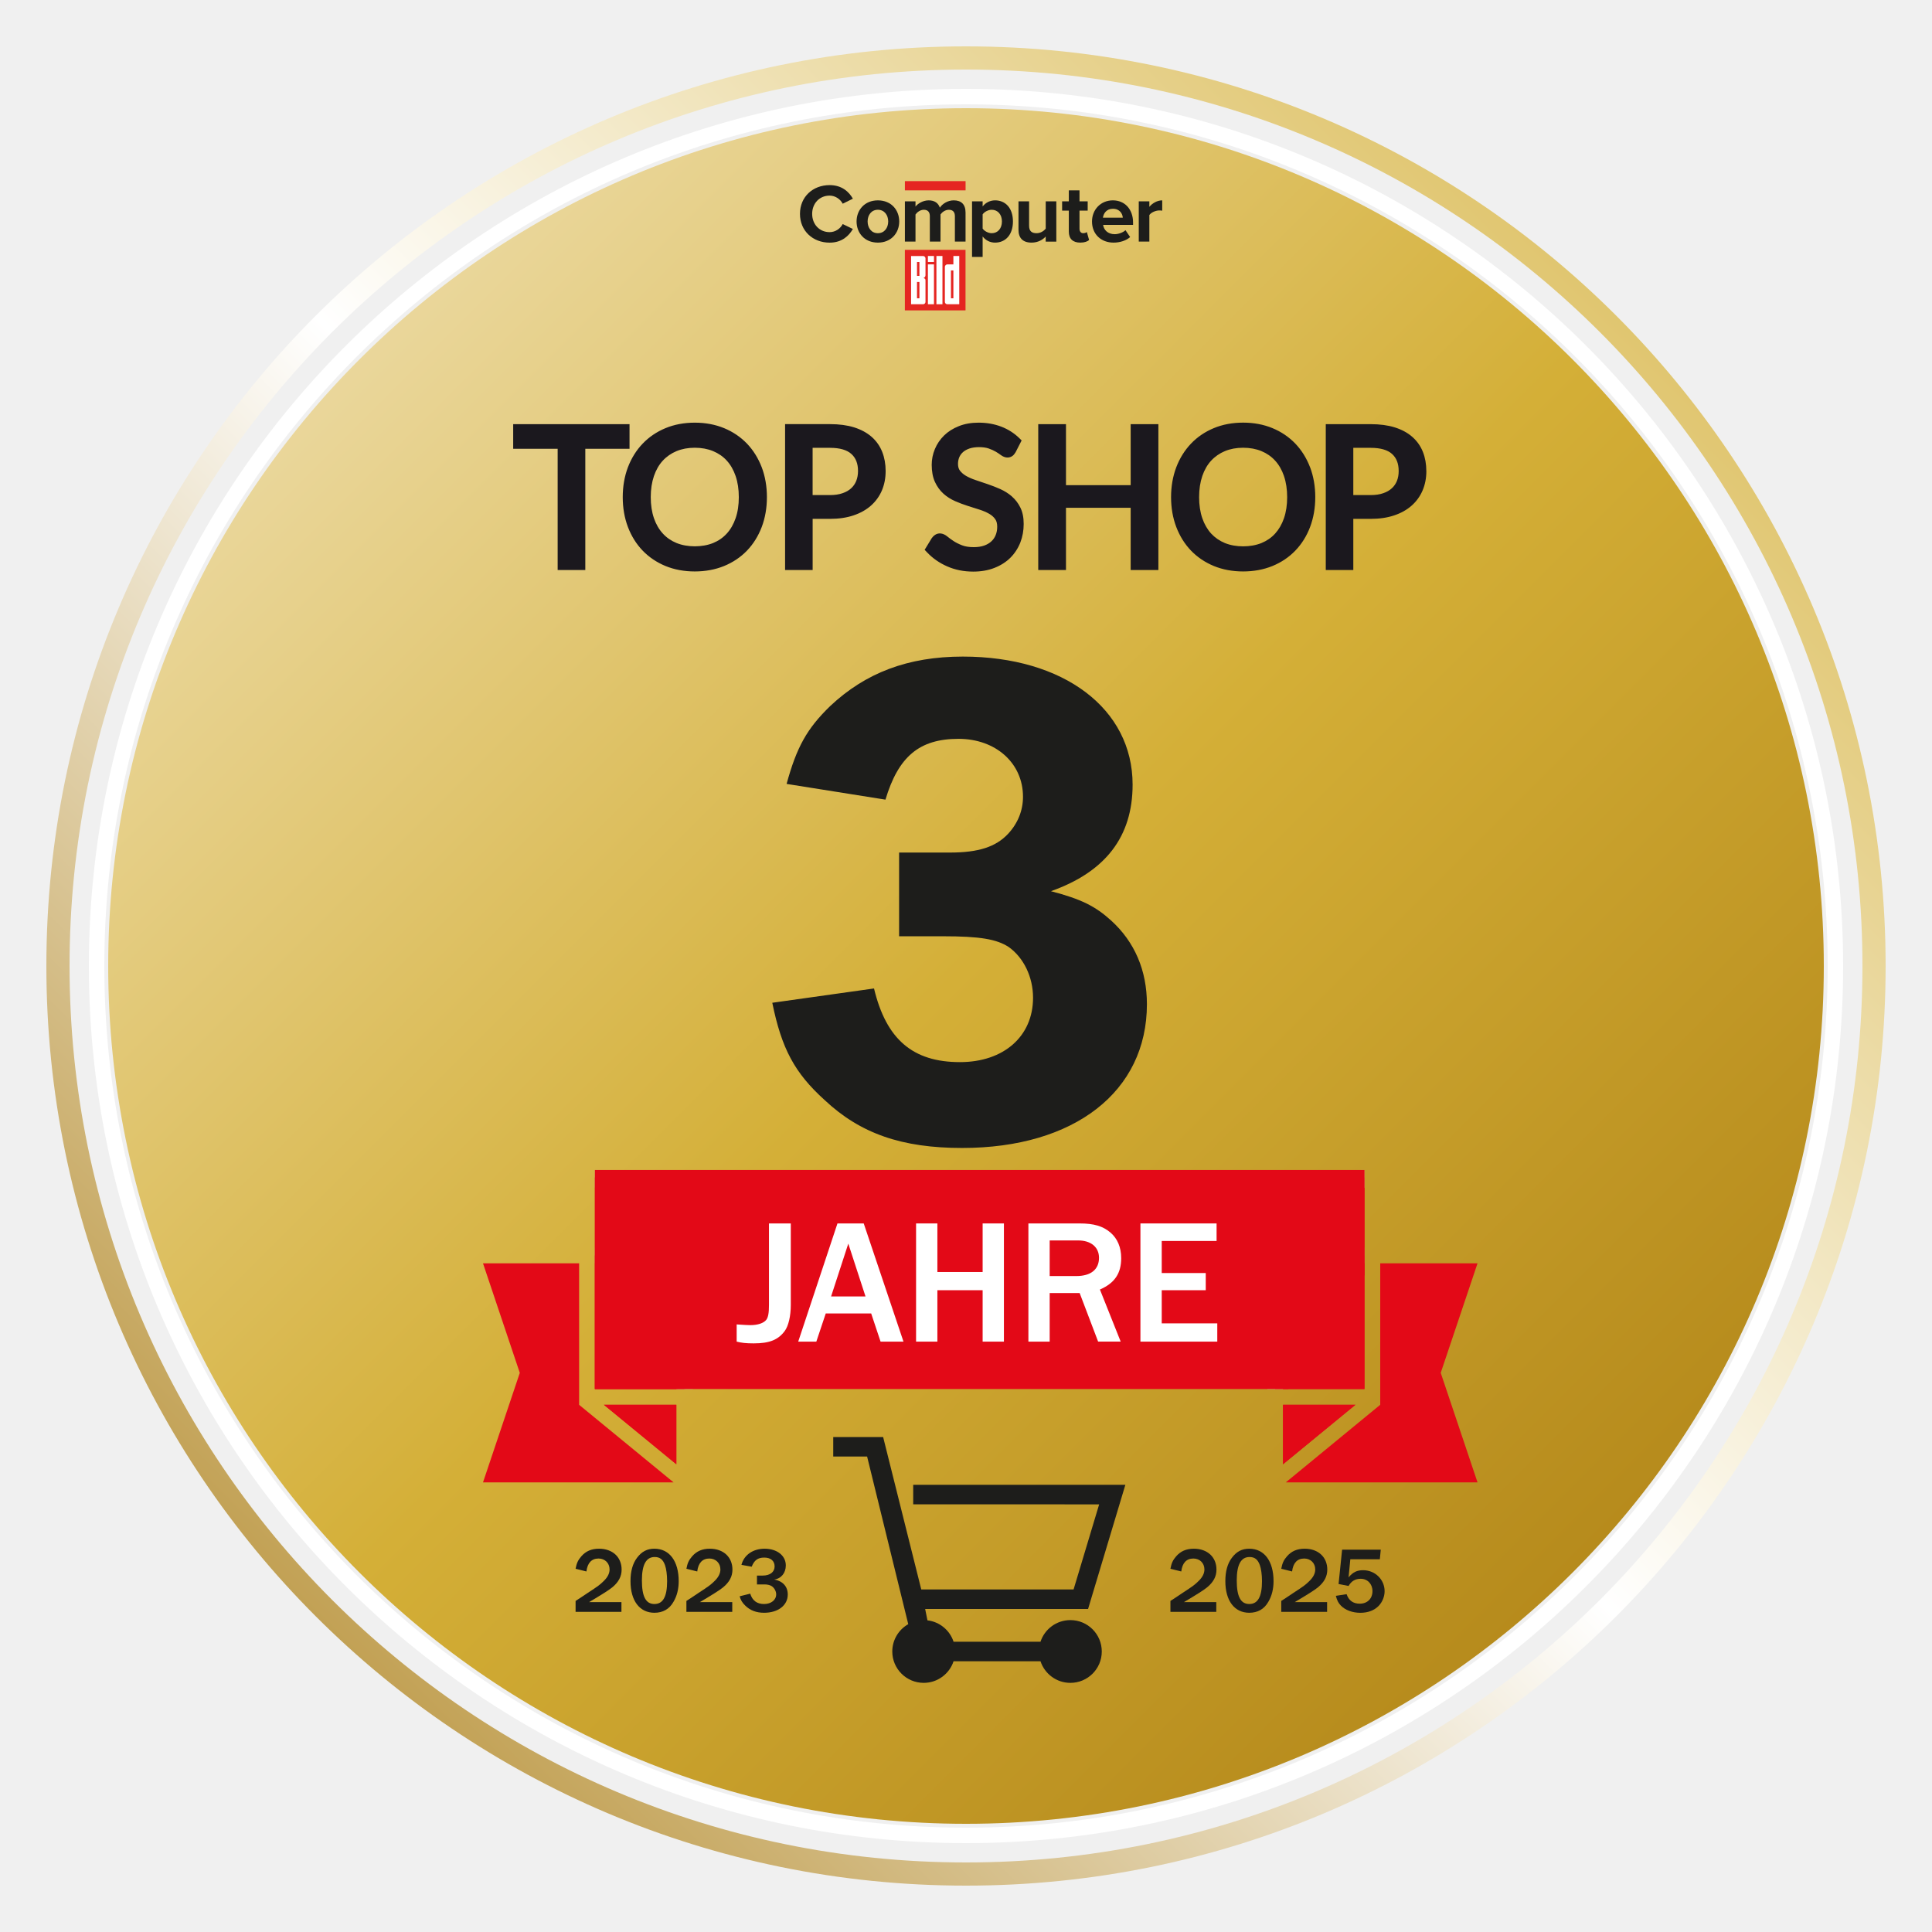
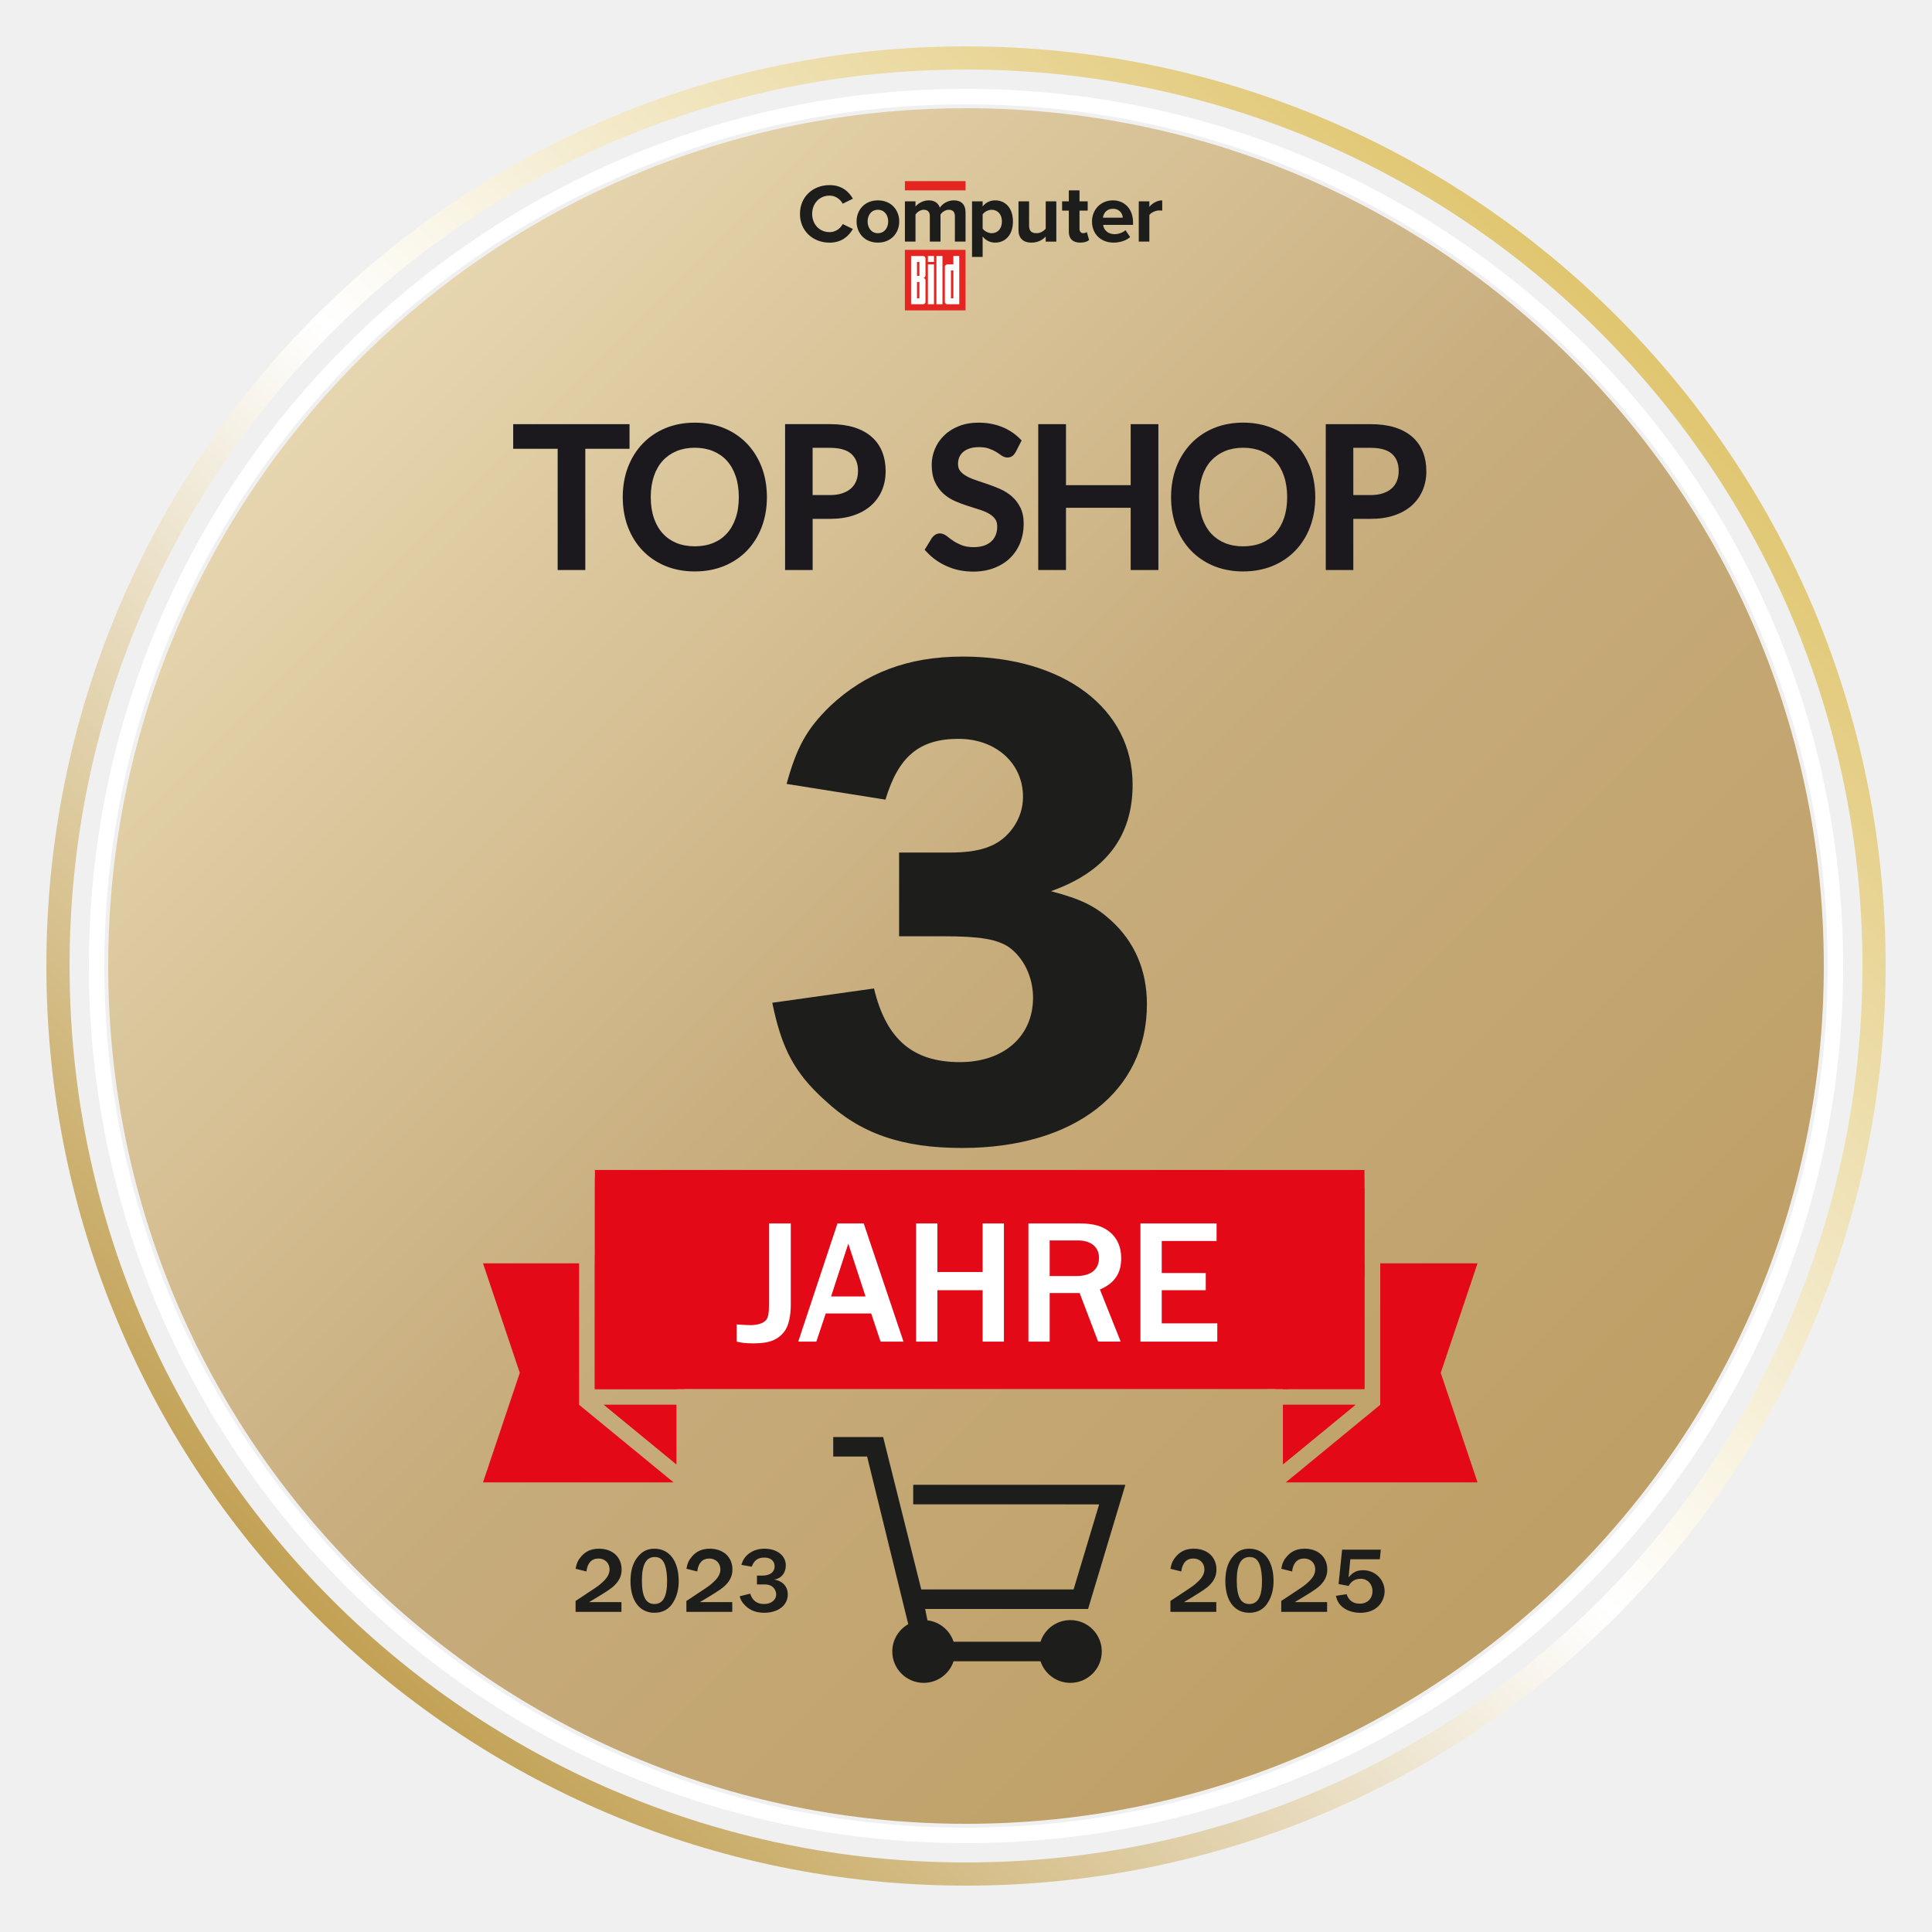
<svg xmlns="http://www.w3.org/2000/svg" width="64" height="64" viewBox="0 0 64 64" fill="none">
  <g clip-path="url(#clip0_4786_3394)">
    <path d="M32 62.08C48.613 62.08 62.08 48.613 62.08 32C62.08 15.387 48.613 1.92 32 1.92C15.387 1.92 1.92 15.387 1.92 32C1.92 48.613 15.387 62.08 32 62.08Z" stroke="url(#paint0_linear_4786_3394)" stroke-width="0.768" />
    <path d="M32 60.8C47.906 60.8 60.8 47.906 60.8 32C60.8 16.094 47.906 3.2 32 3.2C16.094 3.2 3.2 16.094 3.2 32C3.2 47.906 16.094 60.8 32 60.8Z" stroke="white" stroke-width="0.512" />
    <path d="M32 60.416C47.694 60.416 60.416 47.694 60.416 32C60.416 16.306 47.694 3.584 32 3.584C16.306 3.584 3.584 16.306 3.584 32C3.584 47.694 16.306 60.416 32 60.416Z" fill="url(#paint1_linear_4786_3394)" />
    <path d="M20.006 46.536L22.404 48.505V46.536H20.006ZM20.006 46.536L22.404 48.505V46.536H20.006ZM20.006 46.536L22.404 48.505V46.536H20.006ZM20.006 46.536L22.404 48.505V46.536H20.006ZM20.006 46.536L22.404 48.505V46.536H20.006ZM19.706 41.588V46.014H22.704V41.588H19.706ZM16 49.106H22.314L19.184 46.536V41.849H16L17.163 45.312L17.219 45.478L17.163 45.644L16 49.106ZM20.006 46.536L22.404 48.505V46.536H20.006ZM20.006 46.536L22.404 48.505V46.536H20.006ZM20.006 46.536L22.404 48.505V46.536H20.006ZM20.006 46.536L22.404 48.505V46.536H20.006Z" fill="#E30917" />
    <path d="M19.706 41.328V41.849H22.443V46.014H22.965V41.328H19.706Z" fill="#D5B982" />
    <path d="M22.539 41.328L19.706 39.002V46.014H22.665V41.431L22.539 41.328ZM20.006 46.536L22.405 48.505V46.536H20.006Z" fill="#E30917" />
    <path d="M19.819 38.757H19.706V39.339L22.128 41.328L22.405 41.555V46.014H22.927V41.309L19.819 38.757Z" fill="#D5B982" />
    <path d="M42.677 46.014H45.2V42.24L42.677 46.014ZM42.677 46.014H45.2V42.24L42.677 46.014ZM42.677 46.014H45.2V42.24L42.677 46.014ZM42.241 41.588V46.014H45.2V41.588H42.241ZM42.502 46.535V48.505L44.9 46.535H42.502ZM42.502 46.535V48.505L44.9 46.535H42.502ZM47.726 45.477L47.782 45.311L48.945 41.849H45.722V46.535L42.593 49.106H48.945L47.782 45.644L47.726 45.477ZM42.677 46.014H45.2V42.24L42.677 46.014ZM42.677 46.014H45.2V42.24L42.677 46.014ZM42.677 46.014H45.2V42.24L42.677 46.014Z" fill="#E30917" />
    <path d="M41.98 41.328V46.014H42.502V41.849H45.2V41.328H41.98Z" fill="#D5B982" />
    <path d="M42.502 48.505V46.536H44.9L42.502 48.505Z" fill="#E30917" />
    <path d="M45.2 39.002V46.014H42.241V41.431L42.367 41.328L45.2 39.002Z" fill="#E30917" />
    <path d="M45.087 38.757L41.98 41.309V46.014H42.502V41.555L42.778 41.328L45.2 39.339V38.757H45.087Z" fill="#D5B982" />
    <path d="M45.201 38.757V42.24L42.678 46.014H19.706V38.757H45.201Z" fill="#E30917" />
    <path d="M26.196 43.228C26.196 43.598 26.119 43.921 25.996 44.09C25.779 44.384 25.49 44.501 24.968 44.501C24.709 44.501 24.568 44.484 24.403 44.443V43.873C24.697 43.891 24.756 43.897 24.855 43.897C25.102 43.897 25.296 43.832 25.384 43.721C25.449 43.633 25.473 43.492 25.473 43.228V40.528H26.196V43.228Z" fill="white" />
    <path d="M29.17 44.443L28.859 43.51H27.354L27.042 44.443H26.442L27.742 40.528H28.612L29.929 44.443H29.171H29.17ZM28.101 41.197L27.531 42.946H28.671L28.101 41.197Z" fill="white" />
    <path d="M32.551 44.443V42.74H31.052V44.443H30.346V40.528H31.052V42.137H32.551V40.528H33.256V44.443H32.551Z" fill="white" />
    <path d="M36.377 44.443L35.765 42.834H34.772V44.443H34.067V40.528H35.766C36.236 40.528 36.537 40.616 36.789 40.833C37.018 41.032 37.141 41.32 37.141 41.678C37.141 42.183 36.924 42.506 36.436 42.717L37.124 44.442H36.377L36.377 44.443ZM35.653 42.271C36.135 42.271 36.406 42.054 36.406 41.666C36.406 41.314 36.141 41.091 35.712 41.091H34.772V42.271H35.653Z" fill="white" />
    <path d="M37.778 44.443V40.528H40.301V41.109H38.484V42.171H39.942V42.74H38.484V43.838H40.324V44.443H37.778Z" fill="white" />
    <path d="M31.468 28.242C32.417 28.242 32.986 28.053 33.39 27.626C33.722 27.27 33.888 26.844 33.888 26.394C33.888 25.28 32.986 24.475 31.752 24.475C30.448 24.475 29.759 25.067 29.332 26.489L26.057 25.968C26.389 24.759 26.722 24.143 27.505 23.385C28.667 22.295 30.067 21.75 31.895 21.75C35.241 21.75 37.519 23.48 37.519 25.991C37.519 27.721 36.617 28.882 34.814 29.522C35.811 29.782 36.285 30.019 36.807 30.493C37.59 31.204 37.993 32.152 37.993 33.265C37.993 36.156 35.596 38.028 31.872 38.028C29.878 38.028 28.502 37.554 27.316 36.44C26.32 35.54 25.892 34.734 25.583 33.218L28.953 32.744C29.356 34.426 30.234 35.184 31.8 35.184C33.248 35.184 34.221 34.332 34.221 33.052C34.221 32.365 33.912 31.725 33.414 31.37C33.011 31.11 32.465 31.015 31.231 31.015H29.784V28.242H31.468H31.468Z" fill="#1D1D1B" />
    <path d="M36.411 49.834L35.564 52.652H30.518L29.255 47.604H27.602V48.249H28.724L30.087 53.803C29.772 53.981 29.558 54.32 29.558 54.708C29.558 55.282 30.025 55.747 30.599 55.747C31.061 55.747 31.452 55.446 31.588 55.031H34.468C34.605 55.446 34.995 55.747 35.458 55.747C36.032 55.747 36.498 55.282 36.498 54.708C36.498 54.133 36.032 53.668 35.458 53.668C34.995 53.668 34.605 53.968 34.468 54.384H31.588C31.464 54.005 31.129 53.724 30.723 53.676L30.647 53.299H36.044L37.279 49.186H30.251V49.833" fill="#1D1D1B" />
    <path d="M20.586 53.395H19.067V53.033C19.218 52.934 19.274 52.9 19.454 52.777C19.828 52.533 19.868 52.502 20.001 52.372C20.131 52.245 20.193 52.119 20.193 51.989C20.193 51.779 20.038 51.628 19.828 51.628C19.596 51.628 19.46 51.776 19.426 52.057L19.067 51.967C19.101 51.785 19.147 51.68 19.256 51.556C19.407 51.383 19.593 51.303 19.843 51.303C20.292 51.303 20.592 51.581 20.592 51.995C20.592 52.221 20.493 52.409 20.28 52.585C20.177 52.67 19.921 52.832 19.512 53.073H20.586V53.395Z" fill="#1D1D1B" />
    <path d="M22.483 52.381C22.483 52.638 22.424 52.873 22.309 53.064C22.173 53.305 21.957 53.425 21.678 53.425C21.189 53.425 20.886 53.027 20.886 52.378C20.886 52.054 20.957 51.794 21.103 51.603C21.258 51.396 21.437 51.303 21.678 51.303C22.176 51.303 22.483 51.714 22.483 52.381ZM21.264 52.354C21.264 52.888 21.394 53.135 21.678 53.135C21.963 53.135 22.099 52.891 22.099 52.378C22.099 52.165 22.071 51.964 22.028 51.844C21.96 51.658 21.858 51.578 21.688 51.578C21.403 51.578 21.264 51.831 21.264 52.354Z" fill="#1D1D1B" />
    <path d="M24.257 53.395H22.738V53.033C22.889 52.934 22.945 52.9 23.125 52.777C23.499 52.533 23.539 52.502 23.672 52.372C23.802 52.245 23.864 52.119 23.864 51.989C23.864 51.779 23.709 51.628 23.499 51.628C23.267 51.628 23.131 51.776 23.097 52.057L22.738 51.967C22.772 51.785 22.818 51.68 22.927 51.556C23.078 51.383 23.264 51.303 23.514 51.303C23.963 51.303 24.263 51.581 24.263 51.995C24.263 52.221 24.164 52.409 23.951 52.585C23.848 52.67 23.592 52.832 23.183 53.073H24.257V53.395Z" fill="#1D1D1B" />
    <path d="M25.075 52.193H25.264C25.508 52.193 25.66 52.075 25.66 51.89C25.66 51.705 25.53 51.597 25.316 51.597C25.103 51.597 24.985 51.686 24.901 51.899L24.561 51.838C24.645 51.51 24.945 51.303 25.328 51.303C25.74 51.303 26.031 51.532 26.031 51.856C26.031 52.109 25.876 52.295 25.647 52.323C25.932 52.375 26.096 52.557 26.096 52.82C26.096 53.178 25.777 53.425 25.313 53.425C25.053 53.425 24.852 53.348 24.688 53.188C24.586 53.089 24.537 53.005 24.502 52.879L24.852 52.792C24.923 53.021 25.075 53.135 25.31 53.135C25.545 53.135 25.712 53.002 25.712 52.814C25.712 52.709 25.647 52.594 25.557 52.539C25.502 52.505 25.415 52.486 25.328 52.486H25.075V52.193Z" fill="#1D1D1B" />
    <path d="M40.291 53.395H38.772V53.033C38.924 52.934 38.979 52.9 39.159 52.777C39.533 52.533 39.573 52.502 39.706 52.372C39.836 52.245 39.898 52.119 39.898 51.989C39.898 51.779 39.743 51.628 39.533 51.628C39.301 51.628 39.165 51.776 39.131 52.057L38.772 51.967C38.806 51.785 38.852 51.68 38.961 51.556C39.112 51.383 39.298 51.303 39.548 51.303C39.997 51.303 40.297 51.581 40.297 51.995C40.297 52.221 40.198 52.409 39.985 52.585C39.882 52.67 39.626 52.832 39.218 53.073H40.291V53.395Z" fill="#1D1D1B" />
    <path d="M42.188 52.381C42.188 52.638 42.129 52.873 42.014 53.064C41.878 53.305 41.661 53.425 41.383 53.425C40.894 53.425 40.591 53.027 40.591 52.378C40.591 52.054 40.662 51.794 40.808 51.603C40.962 51.396 41.142 51.303 41.383 51.303C41.881 51.303 42.188 51.714 42.188 52.381ZM40.969 52.354C40.969 52.888 41.099 53.135 41.384 53.135C41.669 53.135 41.805 52.891 41.805 52.378C41.805 52.165 41.777 51.964 41.733 51.844C41.665 51.658 41.563 51.578 41.393 51.578C41.108 51.578 40.969 51.831 40.969 52.354Z" fill="#1D1D1B" />
    <path d="M43.962 53.395H42.443V53.033C42.594 52.934 42.65 52.9 42.83 52.777C43.204 52.533 43.244 52.502 43.377 52.372C43.507 52.245 43.569 52.119 43.569 51.989C43.569 51.779 43.414 51.628 43.204 51.628C42.972 51.628 42.836 51.776 42.802 52.057L42.443 51.967C42.477 51.785 42.523 51.68 42.632 51.556C42.783 51.383 42.969 51.303 43.219 51.303C43.668 51.303 43.968 51.581 43.968 51.995C43.968 52.221 43.869 52.409 43.656 52.585C43.553 52.67 43.297 52.832 42.888 53.073H43.962V53.395Z" fill="#1D1D1B" />
    <path d="M45.74 51.335L45.709 51.653H44.731L44.673 52.252C44.818 52.08 44.951 52.015 45.155 52.015C45.551 52.015 45.867 52.324 45.867 52.71C45.867 52.886 45.796 53.062 45.675 53.192C45.527 53.346 45.319 53.426 45.062 53.426C44.806 53.426 44.564 53.34 44.416 53.185C44.332 53.099 44.292 53.016 44.252 52.864L44.608 52.809C44.679 53.019 44.824 53.124 45.044 53.124C45.295 53.124 45.465 52.957 45.465 52.707C45.465 52.472 45.301 52.299 45.075 52.299C44.895 52.299 44.766 52.376 44.673 52.537L44.342 52.472L44.459 51.335H45.74Z" fill="#1D1D1B" />
    <path d="M20.855 14.867H19.389V18.883H18.473V14.867H17V14.051H20.854V14.867H20.855ZM29.225 14.971C29.3 15.16 29.338 15.374 29.338 15.605C29.338 15.836 29.297 16.049 29.216 16.242C29.134 16.437 29.011 16.607 28.853 16.748C28.695 16.888 28.5 16.998 28.27 17.074C28.045 17.15 27.785 17.188 27.497 17.188H26.92V18.883H26.007V14.05H27.497C27.799 14.05 28.065 14.086 28.291 14.156C28.523 14.229 28.718 14.335 28.873 14.47C29.029 14.607 29.148 14.776 29.225 14.97L29.225 14.971ZM28.204 15.039C28.056 14.904 27.817 14.835 27.497 14.835H26.919V16.4H27.497C27.654 16.4 27.794 16.379 27.911 16.338C28.025 16.299 28.121 16.244 28.196 16.175C28.27 16.107 28.326 16.025 28.364 15.931C28.402 15.834 28.423 15.724 28.423 15.604C28.423 15.357 28.351 15.172 28.204 15.039V15.039ZM25.234 15.48C25.347 15.78 25.405 16.112 25.405 16.468C25.405 16.824 25.347 17.156 25.234 17.456C25.119 17.758 24.955 18.021 24.746 18.239C24.535 18.458 24.28 18.629 23.986 18.75C23.693 18.869 23.367 18.93 23.015 18.93C22.663 18.93 22.337 18.869 22.046 18.75C21.753 18.629 21.498 18.457 21.288 18.239C21.078 18.021 20.915 17.758 20.8 17.456C20.687 17.157 20.629 16.824 20.629 16.468C20.629 16.112 20.687 15.78 20.8 15.48C20.915 15.18 21.078 14.916 21.288 14.697C21.498 14.477 21.753 14.304 22.045 14.183C22.337 14.062 22.663 14.001 23.015 14.001C23.367 14.001 23.694 14.062 23.987 14.183C24.28 14.304 24.535 14.477 24.746 14.697C24.955 14.916 25.119 15.18 25.234 15.481V15.48ZM24.368 15.768C24.299 15.567 24.201 15.396 24.076 15.259C23.953 15.123 23.8 15.018 23.623 14.944C23.444 14.87 23.239 14.832 23.015 14.832C22.791 14.832 22.59 14.87 22.411 14.944C22.234 15.018 22.081 15.124 21.956 15.26C21.83 15.396 21.732 15.567 21.663 15.768C21.593 15.973 21.557 16.208 21.557 16.468C21.557 16.729 21.593 16.964 21.663 17.167C21.732 17.367 21.831 17.537 21.957 17.674C22.081 17.81 22.234 17.915 22.411 17.988C22.771 18.135 23.268 18.133 23.624 17.988C23.801 17.915 23.953 17.81 24.076 17.674C24.201 17.538 24.299 17.367 24.368 17.167C24.439 16.964 24.474 16.729 24.474 16.468C24.474 16.207 24.438 15.972 24.368 15.768H24.368ZM33.519 16.443C33.406 16.346 33.276 16.264 33.133 16.2C33 16.141 32.861 16.087 32.721 16.039C32.584 15.992 32.451 15.947 32.321 15.904C32.201 15.864 32.093 15.817 32 15.763C31.917 15.715 31.849 15.656 31.799 15.59C31.756 15.533 31.735 15.46 31.735 15.366C31.735 15.287 31.75 15.213 31.777 15.147C31.805 15.082 31.845 15.027 31.899 14.978C31.954 14.928 32.027 14.888 32.113 14.858C32.297 14.794 32.584 14.799 32.749 14.856C32.842 14.889 32.921 14.924 32.985 14.962C33.052 15.002 33.108 15.039 33.151 15.072C33.297 15.182 33.441 15.176 33.541 15.102C33.578 15.074 33.611 15.035 33.644 14.979L33.843 14.59L33.764 14.512C33.594 14.347 33.393 14.219 33.165 14.132C32.939 14.046 32.688 14.001 32.417 14.001C32.173 14.001 31.952 14.04 31.762 14.117C31.57 14.193 31.405 14.297 31.273 14.427C31.141 14.557 31.038 14.708 30.969 14.876C30.899 15.043 30.864 15.219 30.864 15.398C30.864 15.619 30.9 15.809 30.971 15.965C31.042 16.118 31.136 16.249 31.253 16.354C31.365 16.455 31.496 16.538 31.64 16.601C31.774 16.66 31.913 16.712 32.054 16.757L32.453 16.884C32.572 16.922 32.678 16.968 32.77 17.021C32.852 17.069 32.919 17.128 32.968 17.198C33.012 17.259 33.034 17.343 33.034 17.448C33.034 17.552 33.016 17.645 32.982 17.728C32.948 17.81 32.901 17.878 32.837 17.936C32.773 17.995 32.693 18.041 32.599 18.074C32.502 18.108 32.388 18.125 32.259 18.125C32.104 18.125 31.973 18.105 31.869 18.064C31.759 18.021 31.664 17.973 31.588 17.923C31.506 17.869 31.439 17.819 31.387 17.776C31.239 17.653 31.091 17.642 30.975 17.718C30.936 17.743 30.902 17.776 30.867 17.824L30.63 18.213L30.709 18.296C30.893 18.492 31.118 18.649 31.377 18.762C31.637 18.877 31.927 18.935 32.24 18.935C32.499 18.935 32.734 18.894 32.94 18.813C33.148 18.732 33.326 18.619 33.469 18.477C33.613 18.334 33.724 18.163 33.8 17.971C33.874 17.779 33.911 17.573 33.911 17.358C33.911 17.142 33.875 16.966 33.803 16.818C33.732 16.672 33.636 16.546 33.519 16.445V16.443ZM37.455 16.071H35.312V14.051H34.393V18.883H35.312V16.821H37.455V18.883H38.373V14.051H37.455V16.071ZM43.399 15.48C43.512 15.78 43.57 16.112 43.57 16.468C43.57 16.824 43.512 17.157 43.399 17.456C43.285 17.758 43.12 18.021 42.91 18.239C42.7 18.458 42.445 18.629 42.151 18.75C41.858 18.869 41.532 18.93 41.18 18.93C40.828 18.93 40.502 18.869 40.211 18.75C39.918 18.629 39.663 18.457 39.453 18.239C39.244 18.021 39.08 17.758 38.965 17.456C38.851 17.156 38.793 16.824 38.793 16.468C38.793 16.113 38.851 15.781 38.965 15.48C39.079 15.179 39.244 14.916 39.453 14.696C39.663 14.476 39.917 14.303 40.21 14.182C40.501 14.061 40.828 14 41.18 14C41.531 14 41.858 14.061 42.151 14.182C42.444 14.303 42.699 14.476 42.91 14.696C43.119 14.915 43.283 15.179 43.398 15.48L43.399 15.48ZM42.533 15.767C42.464 15.567 42.366 15.396 42.24 15.259C42.117 15.123 41.965 15.018 41.788 14.944C41.609 14.87 41.404 14.832 41.18 14.832C40.956 14.832 40.755 14.87 40.576 14.944C40.399 15.018 40.246 15.124 40.121 15.26C39.995 15.396 39.897 15.567 39.828 15.768C39.758 15.973 39.722 16.209 39.722 16.469C39.722 16.729 39.758 16.965 39.828 17.168C39.897 17.367 39.996 17.538 40.121 17.675C40.246 17.81 40.399 17.916 40.576 17.989C40.935 18.136 41.431 18.134 41.788 17.989C41.965 17.916 42.117 17.811 42.24 17.676C42.365 17.538 42.464 17.368 42.533 17.168C42.603 16.965 42.639 16.73 42.639 16.469C42.639 16.209 42.603 15.973 42.533 15.769V15.767ZM47.25 15.605C47.25 15.834 47.209 16.048 47.127 16.242C47.045 16.437 46.922 16.607 46.764 16.748C46.606 16.888 46.411 16.998 46.181 17.074C45.956 17.15 45.696 17.188 45.408 17.188H44.83V18.883H43.918V14.051H45.408C45.709 14.051 45.976 14.087 46.202 14.157C46.433 14.23 46.629 14.335 46.783 14.471C46.94 14.609 47.059 14.777 47.136 14.971C47.211 15.161 47.249 15.374 47.249 15.605L47.25 15.605ZM46.115 15.039C45.967 14.904 45.728 14.835 45.408 14.835H44.83V16.4H45.408C45.566 16.4 45.705 16.379 45.822 16.338C45.936 16.299 46.032 16.244 46.106 16.175C46.181 16.107 46.236 16.026 46.275 15.931C46.314 15.834 46.333 15.723 46.333 15.604C46.333 15.357 46.261 15.172 46.115 15.039L46.115 15.039Z" fill="#1B181E" />
    <path d="M31.984 8.276H29.975V10.282H31.984V8.276Z" fill="#E52521" />
    <path d="M31.986 6H29.976V6.306H31.986V6Z" fill="#E52521" />
    <mask id="mask0_4786_3394" style="mask-type:luminance" maskUnits="userSpaceOnUse" x="30" y="8" width="2" height="3">
      <path d="M31.783 8.477H30.176V10.082H31.783V8.477Z" fill="white" />
    </mask>
    <g mask="url(#mask0_4786_3394)">
      <path d="M31.22 8.477H31.02V10.082H31.22V8.477Z" fill="white" />
      <path d="M30.578 9.213C30.623 9.213 30.658 9.159 30.658 9.119V8.558C30.658 8.518 30.618 8.478 30.578 8.478H30.176V10.082H30.578C30.618 10.082 30.658 10.042 30.658 10.002V9.28C30.658 9.24 30.628 9.213 30.578 9.213V9.213ZM30.377 8.678H30.457V9.139H30.377V8.678ZM30.377 9.881V9.34H30.457V9.881H30.377Z" fill="white" />
      <path d="M31.783 8.477H31.582V8.758H31.381C31.341 8.758 31.3 8.798 31.3 8.838V10.002C31.3 10.042 31.341 10.082 31.381 10.082H31.783V8.477ZM31.502 9.881V8.959H31.582V9.881H31.502Z" fill="white" />
      <path d="M30.939 8.477H30.738V8.678H30.939V8.477Z" fill="white" />
      <path d="M30.939 8.758H30.738V10.082H30.939V8.758Z" fill="white" />
    </g>
    <path d="M26.5 7.084C26.5 6.518 26.929 6.132 27.482 6.132C27.888 6.132 28.123 6.353 28.253 6.582L27.916 6.748C27.838 6.599 27.672 6.48 27.482 6.48C27.147 6.48 26.904 6.737 26.904 7.085C26.904 7.432 27.147 7.69 27.482 7.69C27.672 7.69 27.838 7.574 27.916 7.422L28.253 7.585C28.12 7.814 27.888 8.038 27.482 8.038C26.929 8.038 26.5 7.651 26.5 7.085V7.084Z" fill="#1D1D1B" />
    <path d="M28.375 7.336C28.375 6.957 28.641 6.637 29.081 6.637C29.523 6.637 29.788 6.957 29.788 7.336C29.788 7.716 29.523 8.037 29.081 8.037C28.638 8.037 28.375 7.716 28.375 7.336ZM29.423 7.336C29.423 7.128 29.299 6.949 29.081 6.949C28.862 6.949 28.741 7.128 28.741 7.336C28.741 7.543 28.862 7.725 29.081 7.725C29.299 7.725 29.423 7.545 29.423 7.336Z" fill="#1D1D1B" />
    <path d="M31.632 8.004V7.161C31.632 7.037 31.576 6.949 31.433 6.949C31.308 6.949 31.206 7.032 31.156 7.103V8.003H30.802V7.161C30.802 7.037 30.747 6.949 30.603 6.949C30.481 6.949 30.379 7.031 30.327 7.106V8.003H29.976V6.67H30.327V6.844C30.382 6.764 30.559 6.637 30.763 6.637C30.96 6.637 31.084 6.728 31.134 6.88C31.211 6.758 31.388 6.637 31.593 6.637C31.839 6.637 31.985 6.766 31.985 7.04V8.003H31.631L31.632 8.004Z" fill="#1D1D1B" />
    <path d="M32.551 7.832V8.511H32.2V6.67H32.551V6.839C32.653 6.709 32.8 6.637 32.963 6.637C33.306 6.637 33.555 6.891 33.555 7.336C33.555 7.78 33.306 8.037 32.963 8.037C32.805 8.037 32.659 7.971 32.551 7.833V7.832ZM33.19 7.336C33.19 7.107 33.054 6.949 32.852 6.949C32.739 6.949 32.609 7.015 32.551 7.101V7.573C32.609 7.656 32.739 7.725 32.852 7.725C33.054 7.725 33.19 7.568 33.19 7.336V7.336Z" fill="#1D1D1B" />
    <path d="M34.64 8.004V7.835C34.549 7.938 34.389 8.037 34.17 8.037C33.877 8.037 33.739 7.877 33.739 7.617V6.67H34.09V7.479C34.09 7.664 34.187 7.725 34.337 7.725C34.472 7.725 34.58 7.651 34.641 7.573V6.67H34.992V8.004H34.641H34.64Z" fill="#1D1D1B" />
    <path d="M35.406 7.672V6.977H35.184V6.67H35.406V6.306H35.76V6.67H36.031V6.977H35.76V7.579C35.76 7.661 35.804 7.725 35.881 7.725C35.934 7.725 35.984 7.706 36.003 7.686L36.078 7.951C36.025 7.998 35.931 8.037 35.785 8.037C35.539 8.037 35.406 7.91 35.406 7.672H35.406Z" fill="#1D1D1B" />
    <path d="M36.174 7.336C36.174 6.949 36.459 6.637 36.865 6.637C37.264 6.637 37.534 6.935 37.534 7.371V7.449H36.542C36.564 7.617 36.699 7.758 36.926 7.758C37.039 7.758 37.197 7.708 37.283 7.625L37.437 7.852C37.305 7.973 37.095 8.037 36.887 8.037C36.481 8.037 36.174 7.764 36.174 7.336ZM36.865 6.916C36.647 6.916 36.553 7.079 36.536 7.211H37.194C37.186 7.084 37.097 6.916 36.865 6.916H36.865Z" fill="#1D1D1B" />
    <path d="M37.723 8.003V6.67H38.074V6.852C38.168 6.734 38.334 6.637 38.5 6.637V6.979C38.475 6.974 38.442 6.971 38.403 6.971C38.287 6.971 38.132 7.037 38.074 7.123V8.003H37.723L37.723 8.003Z" fill="#1D1D1B" />
  </g>
  <defs>
    <linearGradient id="paint0_linear_4786_3394" x1="1.92" y1="62.08" x2="62.08" y2="1.92" gradientUnits="userSpaceOnUse">
      <stop stop-color="#AA7C11" />
      <stop offset="0.5" stop-color="white" />
      <stop offset="1" stop-color="#D4AF37" />
    </linearGradient>
    <linearGradient id="paint1_linear_4786_3394" x1="3.584" y1="3.584" x2="60.416" y2="60.416" gradientUnits="userSpaceOnUse">
      <stop stop-color="#F3E7C4" />
-       <stop offset="0.5" stop-color="#D4AF37" />
-       <stop offset="1" stop-color="#AA7C11" />
+       <stop offset="0.5" stop-color="#C7AC7C" />
+       <stop offset="1" stop-color="#BA995B" />
    </linearGradient>
    <clipPath id="clip0_4786_3394">
      <rect width="64" height="64" fill="white" />
    </clipPath>
  </defs>
</svg>
